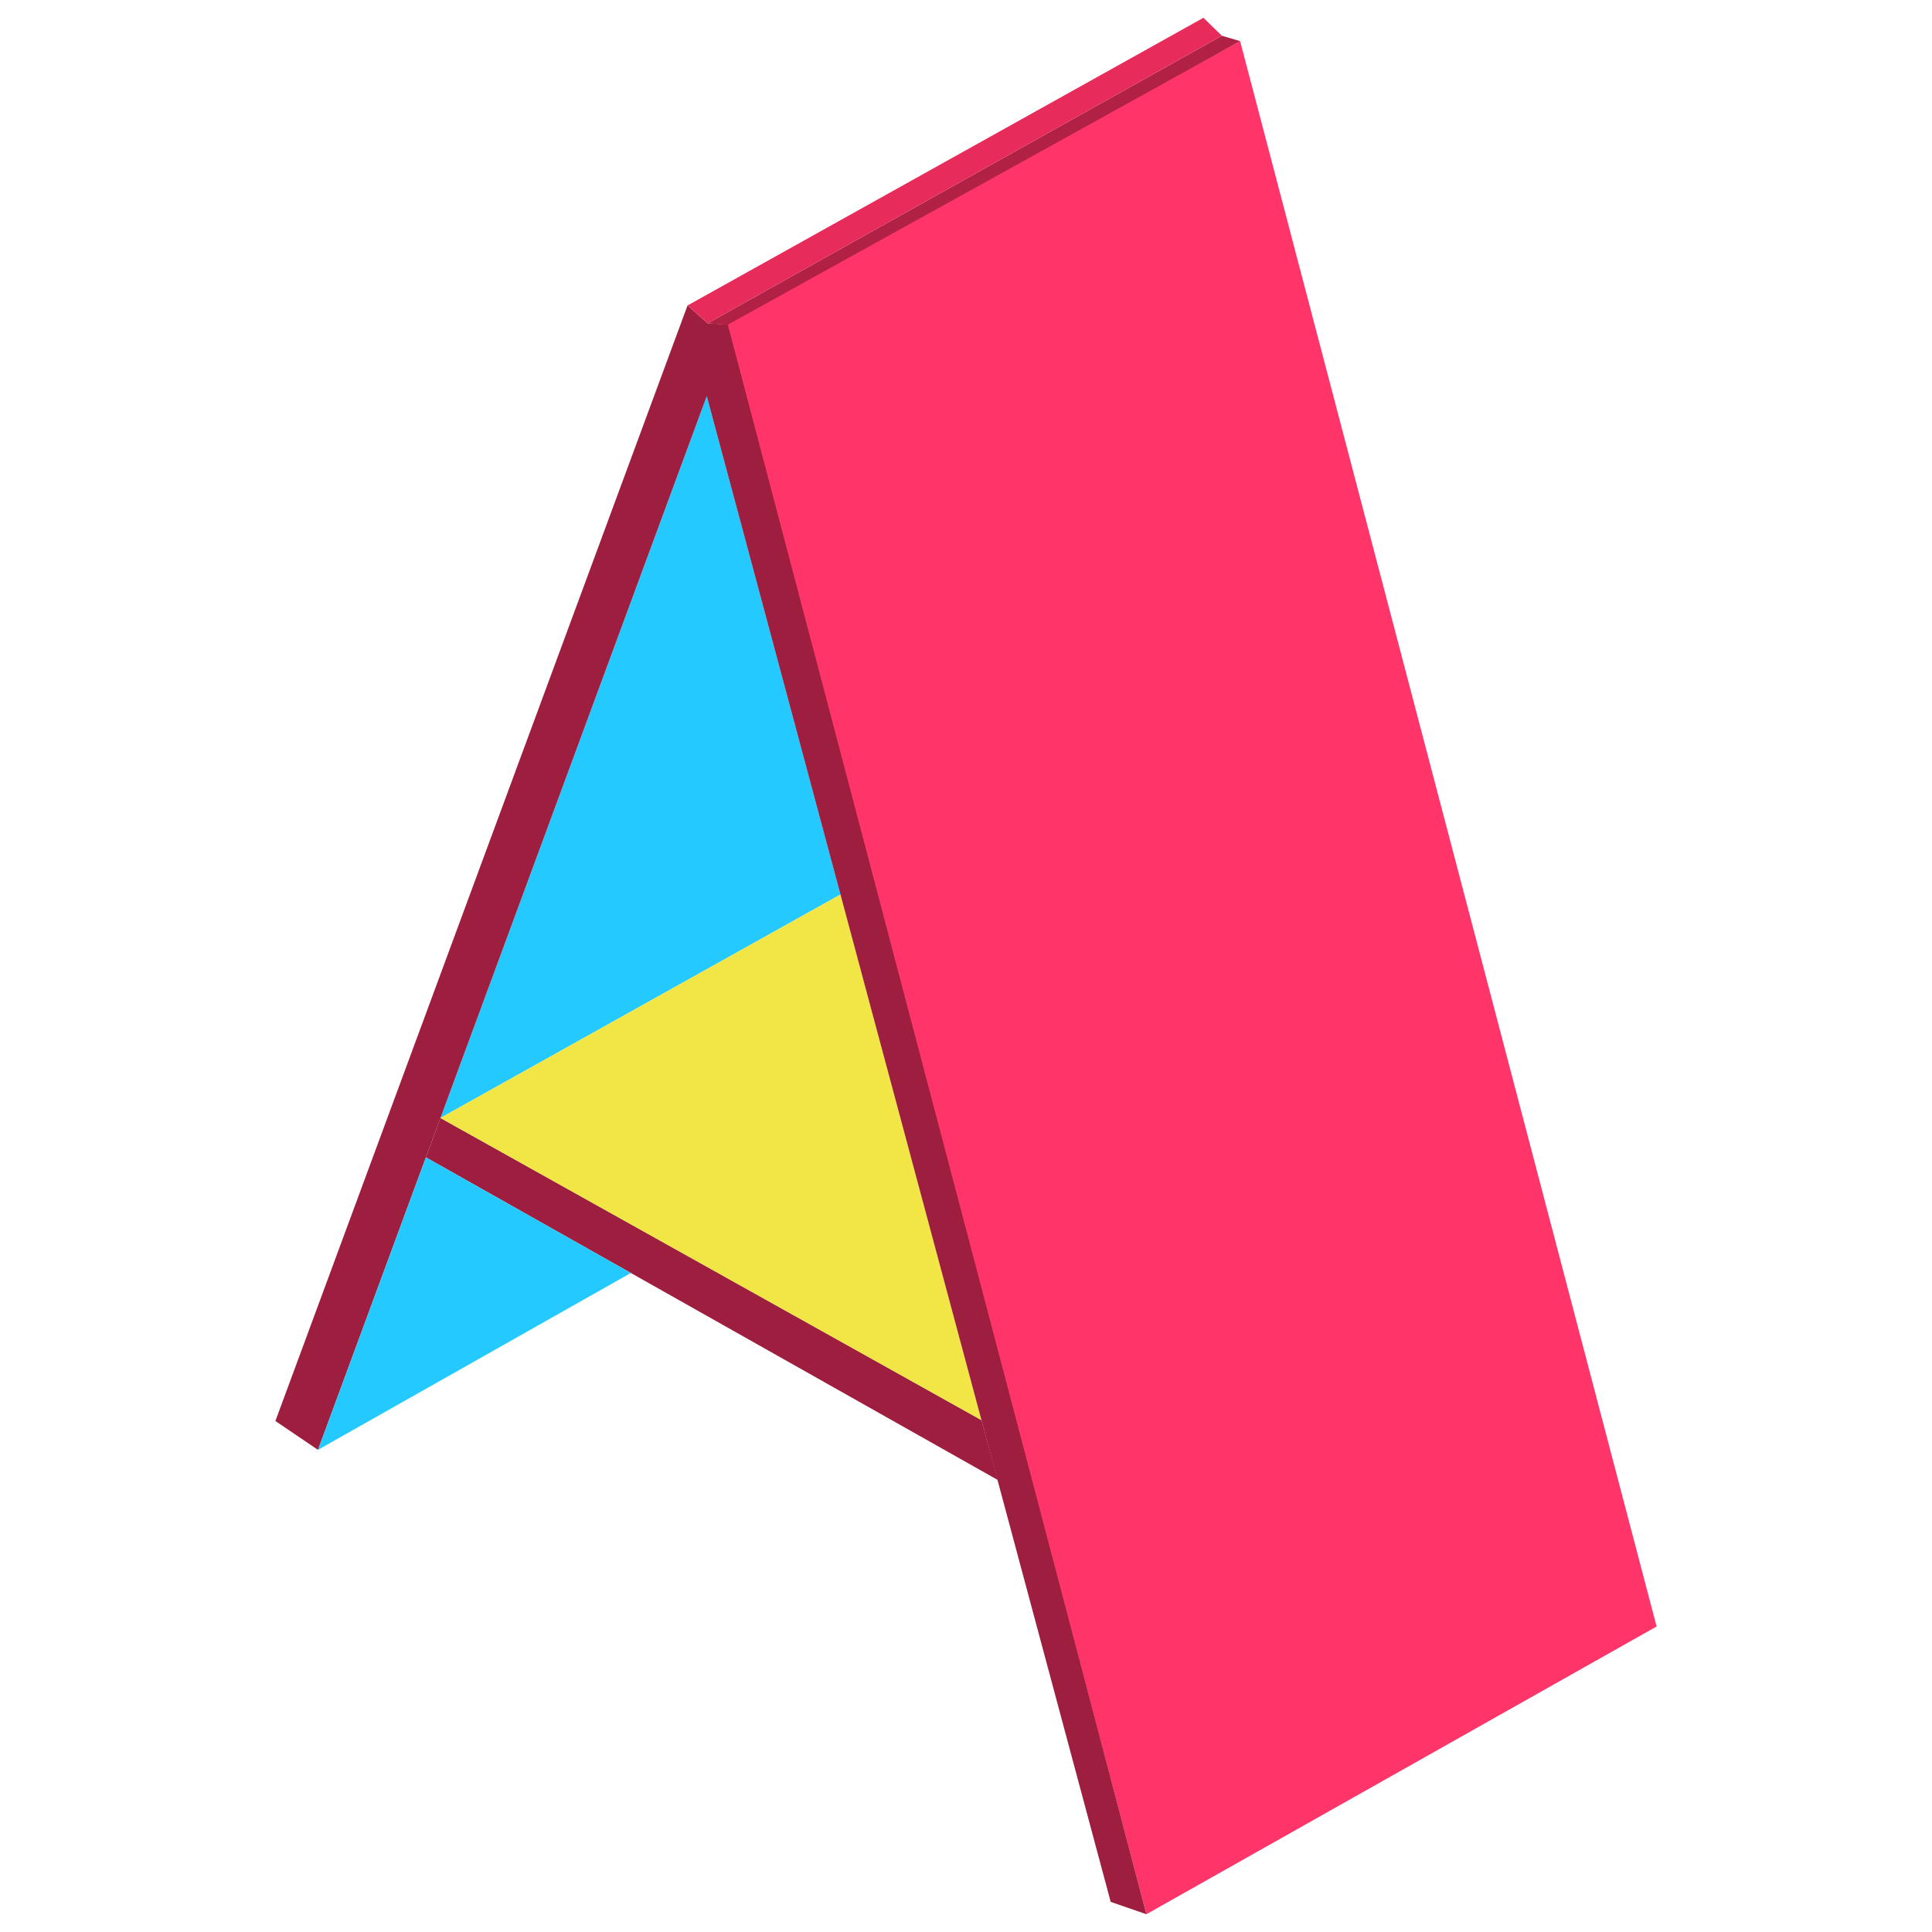
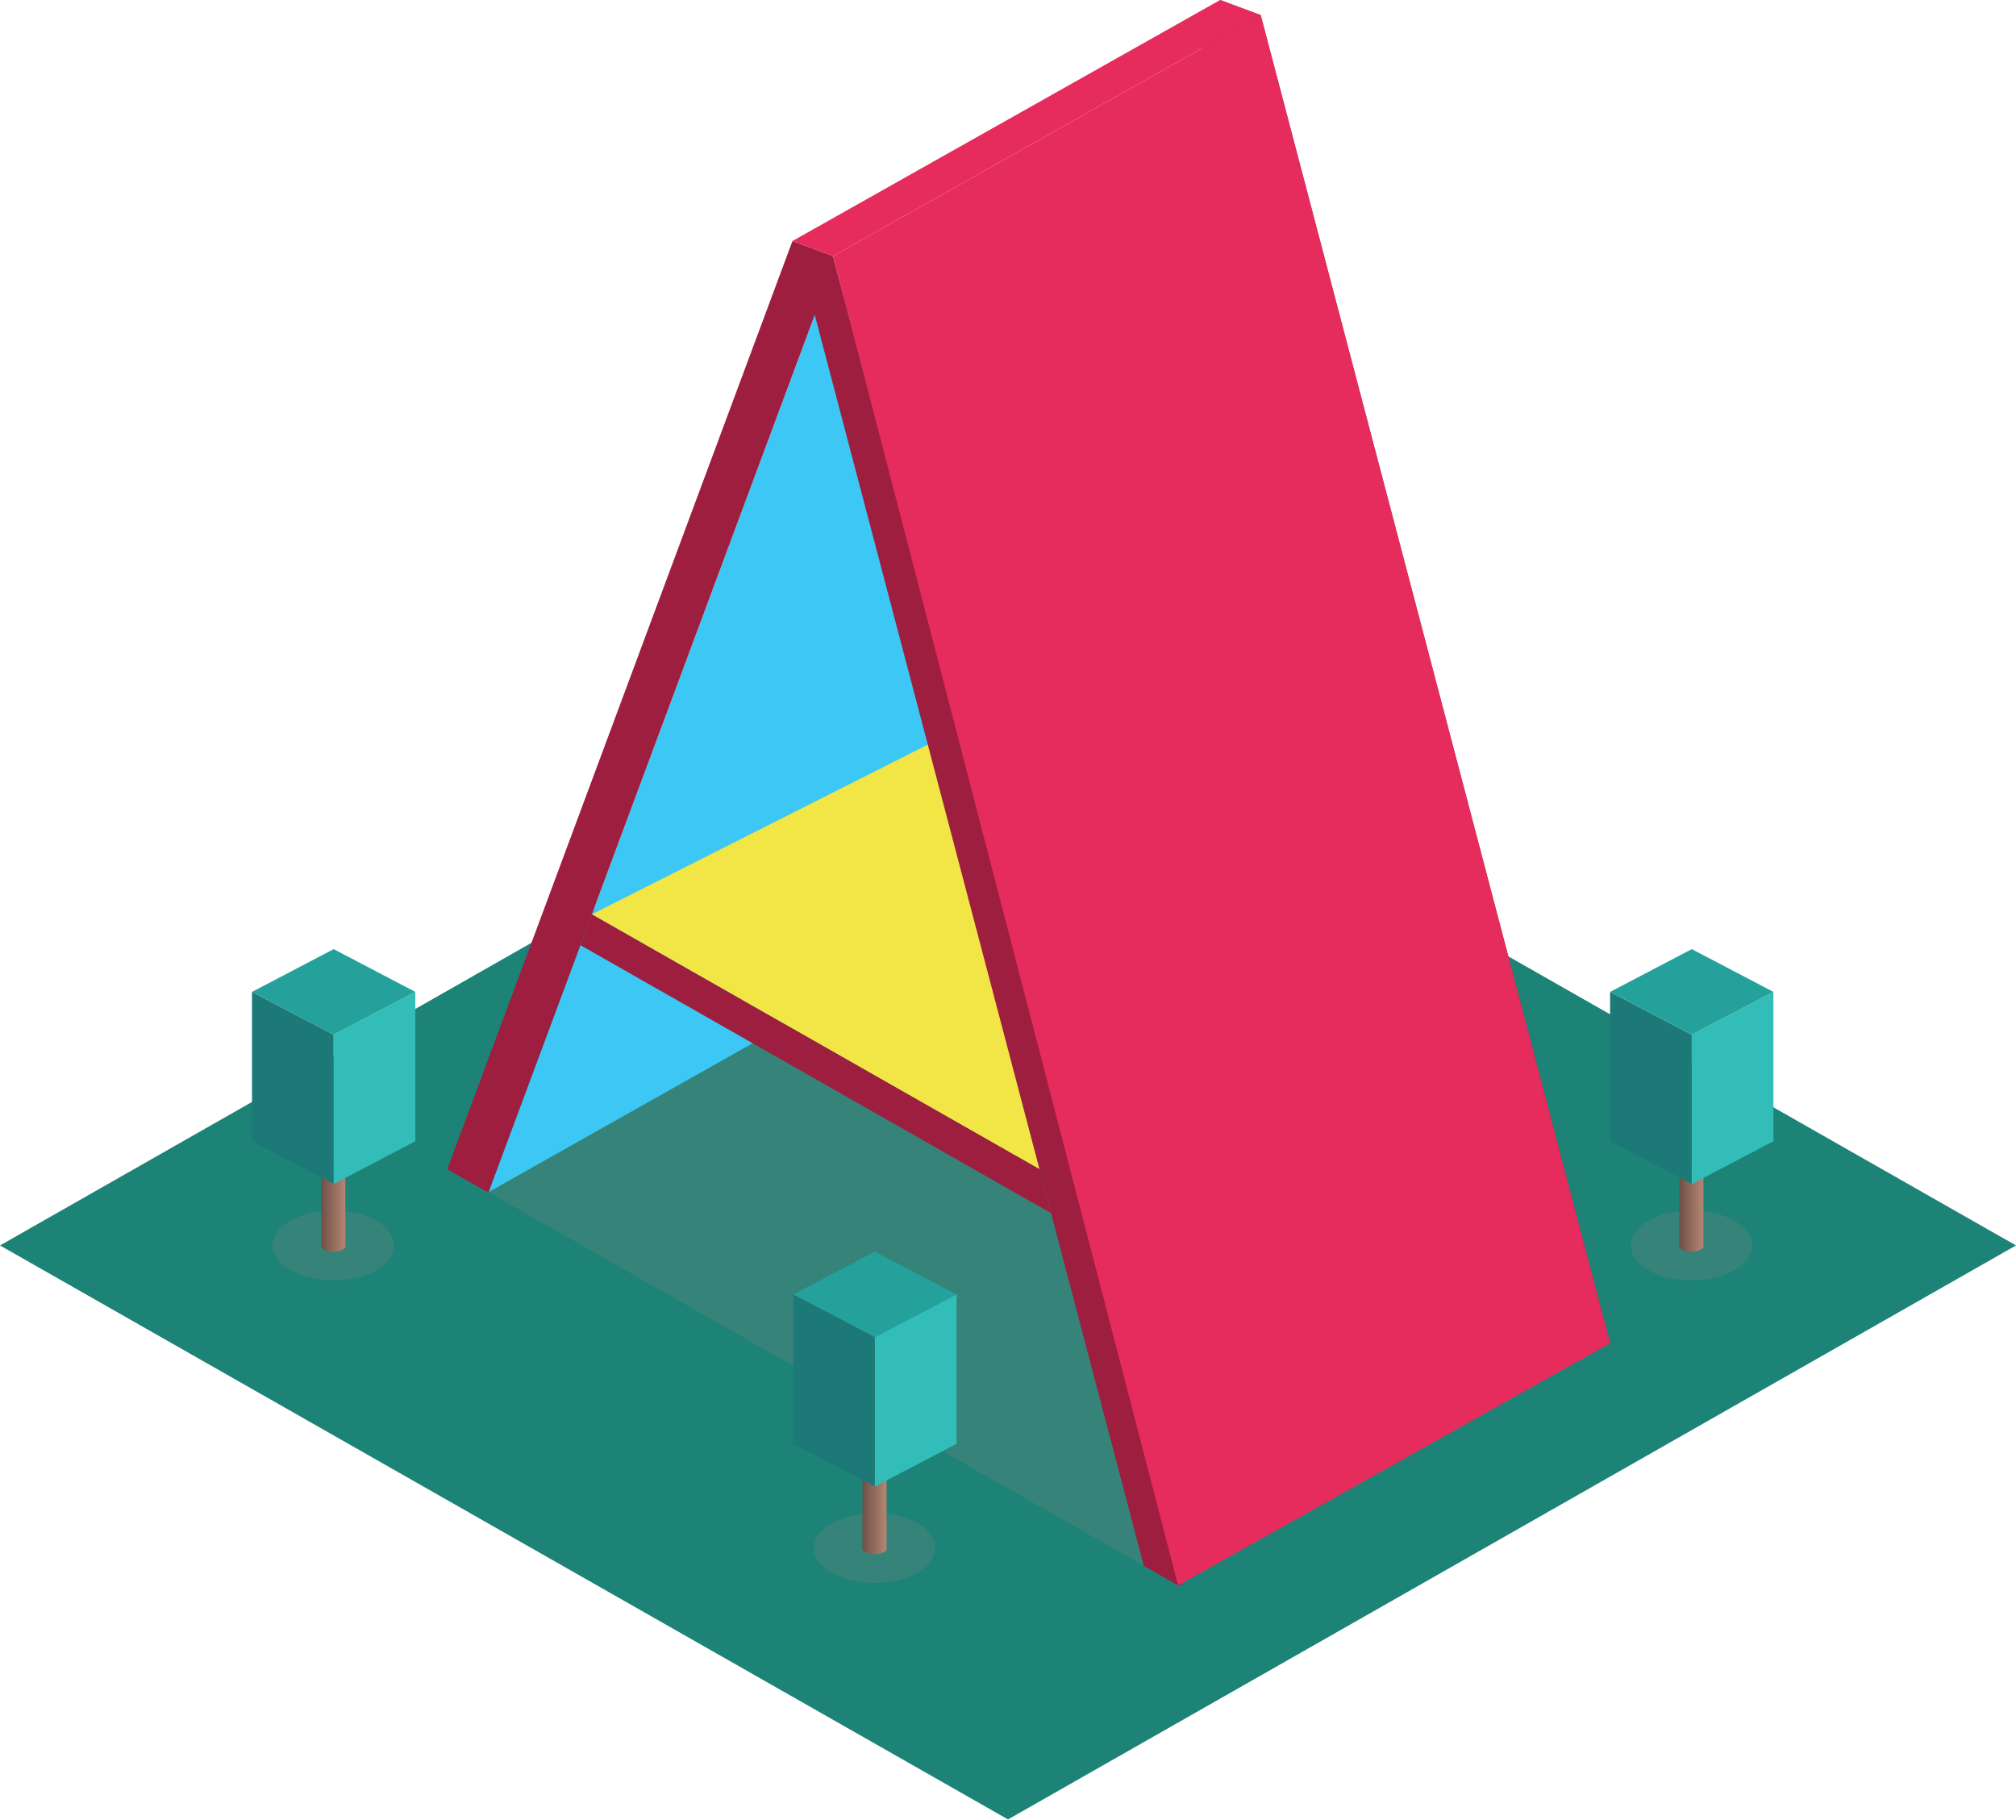
- <svg xmlns="http://www.w3.org/2000/svg" version="1.1" id="svg13361" width="288" height="288" viewBox="0 0 288 288">
-   <defs id="defs13365" />
-   <g transform="matrix(5.398203,0,0,5.398203,-1448.43,241.3119)" id="g15523">
-     <path id="path13946-3" d="m 280.479,-13.83 14.941,8.344 0.451,1.653 -15.792,-8.909 z" style="fill:#9d1e3e;fill-opacity:1;stroke:none;stroke-width:0.104px;stroke-linecap:butt;stroke-linejoin:miter;stroke-opacity:1" />
-     <path id="path13948-6" d="m 280.479,-13.83 11.047,-6.171 -3.692,-13.762 z" style="fill:#24caff;fill-opacity:1;stroke:none;stroke-width:0.104px;stroke-linecap:butt;stroke-linejoin:miter;stroke-opacity:1" />
-     <path id="path13950-7" d="M 280.479,-13.83 295.42,-5.485 291.526,-20.001 Z" style="fill:#f2e646;fill-opacity:1;stroke:none;stroke-width:0.104px;stroke-linecap:butt;stroke-linejoin:miter;stroke-opacity:1" />
-     <path id="path13952-5" d="M 299.974,8.158 314.063,0.212 302.562,-43.567 288.328,-35.85 Z" style="fill:#ff3468;fill-opacity:1;stroke:none;stroke-width:0.104px;stroke-linecap:butt;stroke-linejoin:miter;stroke-opacity:1" />
-     <path id="path13944-3" d="m 287.834,-33.763 -10.736,29.098 -1.176,-0.797 11.381,-30.805 0.555,0.493 0.556,0.032 11.56,43.9 -0.986,-0.341 z" style="fill:#9d1e3e;fill-opacity:1;stroke:none;stroke-width:0.104px;stroke-linecap:butt;stroke-linejoin:miter;stroke-opacity:1" />
-     <path id="path13954-5" d="m 288.409,-35.733 -0.551,-0.041 14.201,-7.941 0.503,0.148 z" style="fill:#b12145;fill-opacity:1;stroke:none;stroke-width:0.104px;stroke-linecap:butt;stroke-linejoin:miter;stroke-opacity:1" />
-     <path id="path13956-6" d="m 287.303,-36.267 0.555,0.493 14.201,-7.941 -0.51,-0.496 z" style="fill:#e72c5b;fill-opacity:1;stroke:none;stroke-width:0.104px;stroke-linecap:butt;stroke-linejoin:miter;stroke-opacity:1" />
-     <path id="path13958-2" d="m 280.078,-12.742 -2.98,8.076 8.638,-4.883 z" style="fill:#24caff;fill-opacity:1;stroke:none;stroke-width:0.104px;stroke-linecap:butt;stroke-linejoin:miter;stroke-opacity:1" />
+ <svg xmlns="http://www.w3.org/2000/svg" version="1.1" id="svg2" xml:space="preserve" width="576" height="519.851" viewBox="0 0 576 519.851">
+   <defs id="defs6">
+     <clipPath clipPathUnits="userSpaceOnUse" id="clipPath22">
+       <path d="M 0,389.888 H 432 V 0 H 0 Z" id="path20" />
+     </clipPath>
+     <clipPath clipPathUnits="userSpaceOnUse" id="clipPath30">
+       <path d="M 104.687,186.069 H 336.748 V 54.327 H 104.687 Z" id="path28" />
+     </clipPath>
+     <clipPath clipPathUnits="userSpaceOnUse" id="clipPath78">
+       <path d="M 0,389.888 H 432 V 0 H 0 Z" id="path76" />
+     </clipPath>
+     <clipPath clipPathUnits="userSpaceOnUse" id="clipPath86">
+       <path d="m 58.417,130.5 h 26 v -15 H 58.417 Z" id="path84" />
+     </clipPath>
+     <clipPath clipPathUnits="userSpaceOnUse" id="clipPath102">
+       <path d="m 68.833,140.125 v -17.291 c 0,-0.645 1.157,-1.167 2.584,-1.167 v 0 c 1.426,0 2.583,0.522 2.583,1.167 v 0 17.291 z" id="path100" />
+     </clipPath>
+     <linearGradient x1="0" y1="0" x2="1" y2="0" gradientUnits="userSpaceOnUse" gradientTransform="matrix(5.166687,0,0,-5.166687,68.83332,130.8958)" spreadMethod="pad" id="linearGradient114">
+       <stop style="stop-opacity:1;stop-color:#6e5146" offset="0" id="stop108" />
+       <stop style="stop-opacity:1;stop-color:#b68573" offset="0.995" id="stop110" />
+       <stop style="stop-opacity:1;stop-color:#b68573" offset="1" id="stop112" />
+     </linearGradient>
+     <clipPath clipPathUnits="userSpaceOnUse" id="clipPath124">
+       <path d="M 0,389.888 H 432 V 0 H 0 Z" id="path122" />
+     </clipPath>
+     <clipPath clipPathUnits="userSpaceOnUse" id="clipPath144">
+       <path d="m 349.439,130.5 h 26 v -15 h -26 z" id="path142" />
+     </clipPath>
+     <clipPath clipPathUnits="userSpaceOnUse" id="clipPath160">
+       <path d="m 359.855,140.125 v -17.291 c 0,-0.645 1.157,-1.167 2.584,-1.167 v 0 c 1.426,0 2.583,0.522 2.583,1.167 v 0 17.291 z" id="path158" />
+     </clipPath>
+     <linearGradient x1="0" y1="0" x2="1" y2="0" gradientUnits="userSpaceOnUse" gradientTransform="matrix(5.166687,0,0,-5.166687,359.8553,130.8958)" spreadMethod="pad" id="linearGradient172">
+       <stop style="stop-opacity:1;stop-color:#6e5146" offset="0" id="stop166" />
+       <stop style="stop-opacity:1;stop-color:#b68573" offset="0.995" id="stop168" />
+       <stop style="stop-opacity:1;stop-color:#b68573" offset="1" id="stop170" />
+     </linearGradient>
+     <clipPath clipPathUnits="userSpaceOnUse" id="clipPath182">
+       <path d="M 0,389.888 H 432 V 0 H 0 Z" id="path180" />
+     </clipPath>
+     <clipPath clipPathUnits="userSpaceOnUse" id="clipPath206">
+       <path d="m 174.395,65.667 h 26 v -15 h -26 z" id="path204" />
+     </clipPath>
+     <clipPath clipPathUnits="userSpaceOnUse" id="clipPath222">
+       <path d="m 184.811,75.291 v -17.29 c 0,-0.645 1.157,-1.168 2.583,-1.168 v 0 c 1.428,0 2.584,0.523 2.584,1.168 v 0 17.29 z" id="path220" />
+     </clipPath>
+     <linearGradient x1="0" y1="0" x2="1" y2="0" gradientUnits="userSpaceOnUse" gradientTransform="matrix(5.166687,0,0,-5.166687,184.8113,66.06253)" spreadMethod="pad" id="linearGradient234">
+       <stop style="stop-opacity:1;stop-color:#6e5146" offset="0" id="stop228" />
+       <stop style="stop-opacity:1;stop-color:#b68573" offset="0.995" id="stop230" />
+       <stop style="stop-opacity:1;stop-color:#b68573" offset="1" id="stop232" />
+     </linearGradient>
+     <clipPath clipPathUnits="userSpaceOnUse" id="clipPath244">
+       <path d="M 0,389.888 H 432 V 0 H 0 Z" id="path242" />
+     </clipPath>
+   </defs>
+   <g id="g10" transform="matrix(1.333333,0,0,-1.333333,0,519.8507)">
+     <g id="g6973">
+       <g transform="translate(0,123.0003)" id="g12">
+         <path id="path14" style="fill:#1d8376;fill-opacity:1;fill-rule:nonzero;stroke:none" d="M 0,0 216,-123 432,0 216,122.999 Z" />
+       </g>
+       <g id="g16">
+         <g clip-path="url(#clipPath22)" id="g18">
+           <g id="g24">
+             <g id="g26" />
+             <g id="g38">
+               <g style="opacity:0.25" id="g36" clip-path="url(#clipPath30)">
+                 <g id="g34" transform="translate(245.1112,54.3268)">
+                   <path id="path32" style="fill:#808285;fill-opacity:1;fill-rule:nonzero;stroke:none" d="M 0,0 91.637,51.646 -48.787,131.743 -140.425,80.097 Z" />
+                 </g>
+               </g>
+             </g>
+           </g>
+         </g>
+       </g>
+       <g transform="translate(261.4509,389.8881)" id="g40">
+         <path id="path42" style="fill:#9e1e3f;fill-opacity:1;fill-rule:nonzero;stroke:none" d="m 0,0 -73.973,-198.914 8.172,-4.654 0.674,-0.25 69.904,187.974 70.521,-268.072 7.342,-4.181 0.931,0.245 L 8.698,-3.234 Z" />
+       </g>
+       <g transform="translate(174.5,336.5)" id="g44">
+         <path id="path46" style="fill:#231f20;fill-opacity:1;fill-rule:nonzero;stroke:none" d="M 0,0 -4.687,1.743 Z" />
+       </g>
+       <g transform="translate(104.6865,134.4238)" id="g48">
+         <path id="path50" style="fill:#3dc7f4;fill-opacity:1;fill-rule:nonzero;stroke:none" d="M 0,0 91.637,51.646 161.541,239.62 69.904,187.975 Z" />
+       </g>
+       <g transform="translate(126.8245,193.9536)" id="g52">
+         <path id="path54" style="fill:#f2e646;fill-opacity:1;fill-rule:nonzero;stroke:none" d="M 0,0 89.182,45.044 190.038,-12.388 95.925,-54.624 Z" />
+       </g>
+       <g transform="translate(104.6865,134.4238)" id="g56">
+         <path id="path58" style="fill:#9e1e3f;fill-opacity:1;fill-rule:nonzero;stroke:none" d="m 0,0 69.904,187.975 70.521,-268.072 7.342,-4.181 0.931,0.245 -74.873,284.618 -8.698,3.234 L -8.846,4.904 -0.673,0.25 Z" />
+       </g>
+       <g transform="translate(126.8245,193.9536)" id="g60">
+         <path id="path62" style="fill:#9e1e3f;fill-opacity:1;fill-rule:nonzero;stroke:none" d="m 0,0 -2.455,-6.602 100.856,-57.432 -2.476,9.41 z" />
+       </g>
+       <g transform="translate(252.4537,50.1456)" id="g64">
+         <path id="path66" style="fill:#e62c5c;fill-opacity:1;fill-rule:nonzero;stroke:none" d="M 0,0 92.568,51.891 17.695,336.508 -73.942,284.863 Z" />
+       </g>
+       <g transform="translate(261.4509,389.8881)" id="g68">
+         <path id="path70" style="fill:#e62c5c;fill-opacity:1;fill-rule:nonzero;stroke:none" d="m 0,0 -91.637,-51.646 8.698,-3.233 91.637,51.645 z" />
+       </g>
+       <g id="g72">
+         <g clip-path="url(#clipPath78)" id="g74">
+           <g id="g80">
+             <g id="g82" />
+             <g id="g94">
+               <g style="opacity:0.25" id="g92" clip-path="url(#clipPath86)">
+                 <g id="g90" transform="translate(84.4167,123)">
+                   <path id="path88" style="fill:#808285;fill-opacity:1;fill-rule:nonzero;stroke:none" d="m 0,0 c 0,4.142 -5.82,7.5 -13,7.5 -7.18,0 -13,-3.358 -13,-7.5 0,-4.142 5.82,-7.5 13,-7.5 7.18,0 13,3.358 13,7.5" />
+                 </g>
+               </g>
+             </g>
+           </g>
+         </g>
+       </g>
+       <g id="g96">
+         <g clip-path="url(#clipPath102)" id="g98">
+           <g id="g104">
+             <g id="g106">
+               <path id="path116" style="fill:url(#linearGradient114);stroke:none" d="m 68.833,140.125 v -17.291 c 0,-0.645 1.157,-1.167 2.584,-1.167 v 0 c 1.426,0 2.583,0.522 2.583,1.167 v 0 17.291 z" />
+             </g>
+           </g>
+         </g>
+       </g>
+       <g id="g118">
+         <g clip-path="url(#clipPath124)" id="g120">
+           <g transform="translate(54,177.3333)" id="g126">
+             <path id="path128" style="fill:#1d7977;fill-opacity:1;fill-rule:nonzero;stroke:none" d="m 0,0 v -32 l 17.5,-9.167 v 32 z" />
+           </g>
+           <g transform="translate(89,177.3333)" id="g130">
+             <path id="path132" style="fill:#32bdb8;fill-opacity:1;fill-rule:nonzero;stroke:none" d="m 0,0 v -32 l -17.5,-9.167 v 32 z" />
+           </g>
+           <g transform="translate(71.5,186.5)" id="g134">
+             <path id="path136" style="fill:#25a19c;fill-opacity:1;fill-rule:nonzero;stroke:none" d="M 0,0 -17.5,-9.167 0,-18.333 17.5,-9.167 Z" />
+           </g>
+           <g id="g138">
+             <g id="g140" />
+             <g id="g152">
+               <g style="opacity:0.25" id="g150" clip-path="url(#clipPath144)">
+                 <g id="g148" transform="translate(375.4387,123)">
+                   <path id="path146" style="fill:#808285;fill-opacity:1;fill-rule:nonzero;stroke:none" d="m 0,0 c 0,4.142 -5.82,7.5 -13,7.5 -7.18,0 -13,-3.358 -13,-7.5 0,-4.142 5.82,-7.5 13,-7.5 7.18,0 13,3.358 13,7.5" />
+                 </g>
+               </g>
+             </g>
+           </g>
+         </g>
+       </g>
+       <g id="g154">
+         <g clip-path="url(#clipPath160)" id="g156">
+           <g id="g162">
+             <g id="g164">
+               <path id="path174" style="fill:url(#linearGradient172);stroke:none" d="m 359.855,140.125 v -17.291 c 0,-0.645 1.157,-1.167 2.584,-1.167 v 0 c 1.426,0 2.583,0.522 2.583,1.167 v 0 17.291 z" />
+             </g>
+           </g>
+         </g>
+       </g>
+       <g id="g176">
+         <g clip-path="url(#clipPath182)" id="g178">
+           <g transform="translate(345.022,177.3333)" id="g184">
+             <path id="path186" style="fill:#1d7977;fill-opacity:1;fill-rule:nonzero;stroke:none" d="m 0,0 v -32 l 17.5,-9.167 v 32 z" />
+           </g>
+           <g transform="translate(380.022,177.3333)" id="g188">
+             <path id="path190" style="fill:#32bdb8;fill-opacity:1;fill-rule:nonzero;stroke:none" d="m 0,0 v -32 l -17.5,-9.167 v 32 z" />
+           </g>
+           <g transform="translate(362.522,186.5)" id="g192">
+             <path id="path194" style="fill:#25a19c;fill-opacity:1;fill-rule:nonzero;stroke:none" d="M 0,0 -17.5,-9.167 0,-18.333 17.5,-9.167 Z" />
+           </g>
+           <g transform="translate(187.478,121.6667)" id="g196">
+             <path id="path198" style="fill:#25a19c;fill-opacity:1;fill-rule:nonzero;stroke:none" d="M 0,0 -17.5,-9.167 0,-18.333 17.5,-9.167 Z" />
+           </g>
+           <g id="g200">
+             <g id="g202" />
+             <g id="g214">
+               <g style="opacity:0.25" id="g212" clip-path="url(#clipPath206)">
+                 <g id="g210" transform="translate(200.3947,58.1667)">
+                   <path id="path208" style="fill:#808285;fill-opacity:1;fill-rule:nonzero;stroke:none" d="m 0,0 c 0,4.142 -5.82,7.5 -13,7.5 -7.18,0 -13,-3.358 -13,-7.5 0,-4.142 5.82,-7.5 13,-7.5 7.18,0 13,3.358 13,7.5" />
+                 </g>
+               </g>
+             </g>
+           </g>
+         </g>
+       </g>
+       <g id="g216">
+         <g clip-path="url(#clipPath222)" id="g218">
+           <g id="g224">
+             <g id="g226">
+               <path id="path236" style="fill:url(#linearGradient234);stroke:none" d="m 184.811,75.291 v -17.29 c 0,-0.645 1.157,-1.168 2.583,-1.168 v 0 c 1.428,0 2.584,0.523 2.584,1.168 v 0 17.29 z" />
+             </g>
+           </g>
+         </g>
+       </g>
+       <g id="g238">
+         <g clip-path="url(#clipPath244)" id="g240">
+           <g transform="translate(169.978,112.5)" id="g246">
+             <path id="path248" style="fill:#1d7977;fill-opacity:1;fill-rule:nonzero;stroke:none" d="m 0,0 v -32 l 17.5,-9.167 v 32 z" />
+           </g>
+           <g transform="translate(204.978,112.5)" id="g250">
+             <path id="path252" style="fill:#32bdb8;fill-opacity:1;fill-rule:nonzero;stroke:none" d="m 0,0 v -32 l -17.5,-9.167 v 32 z" />
+           </g>
+         </g>
+       </g>
+     </g>
  </g>
</svg>
